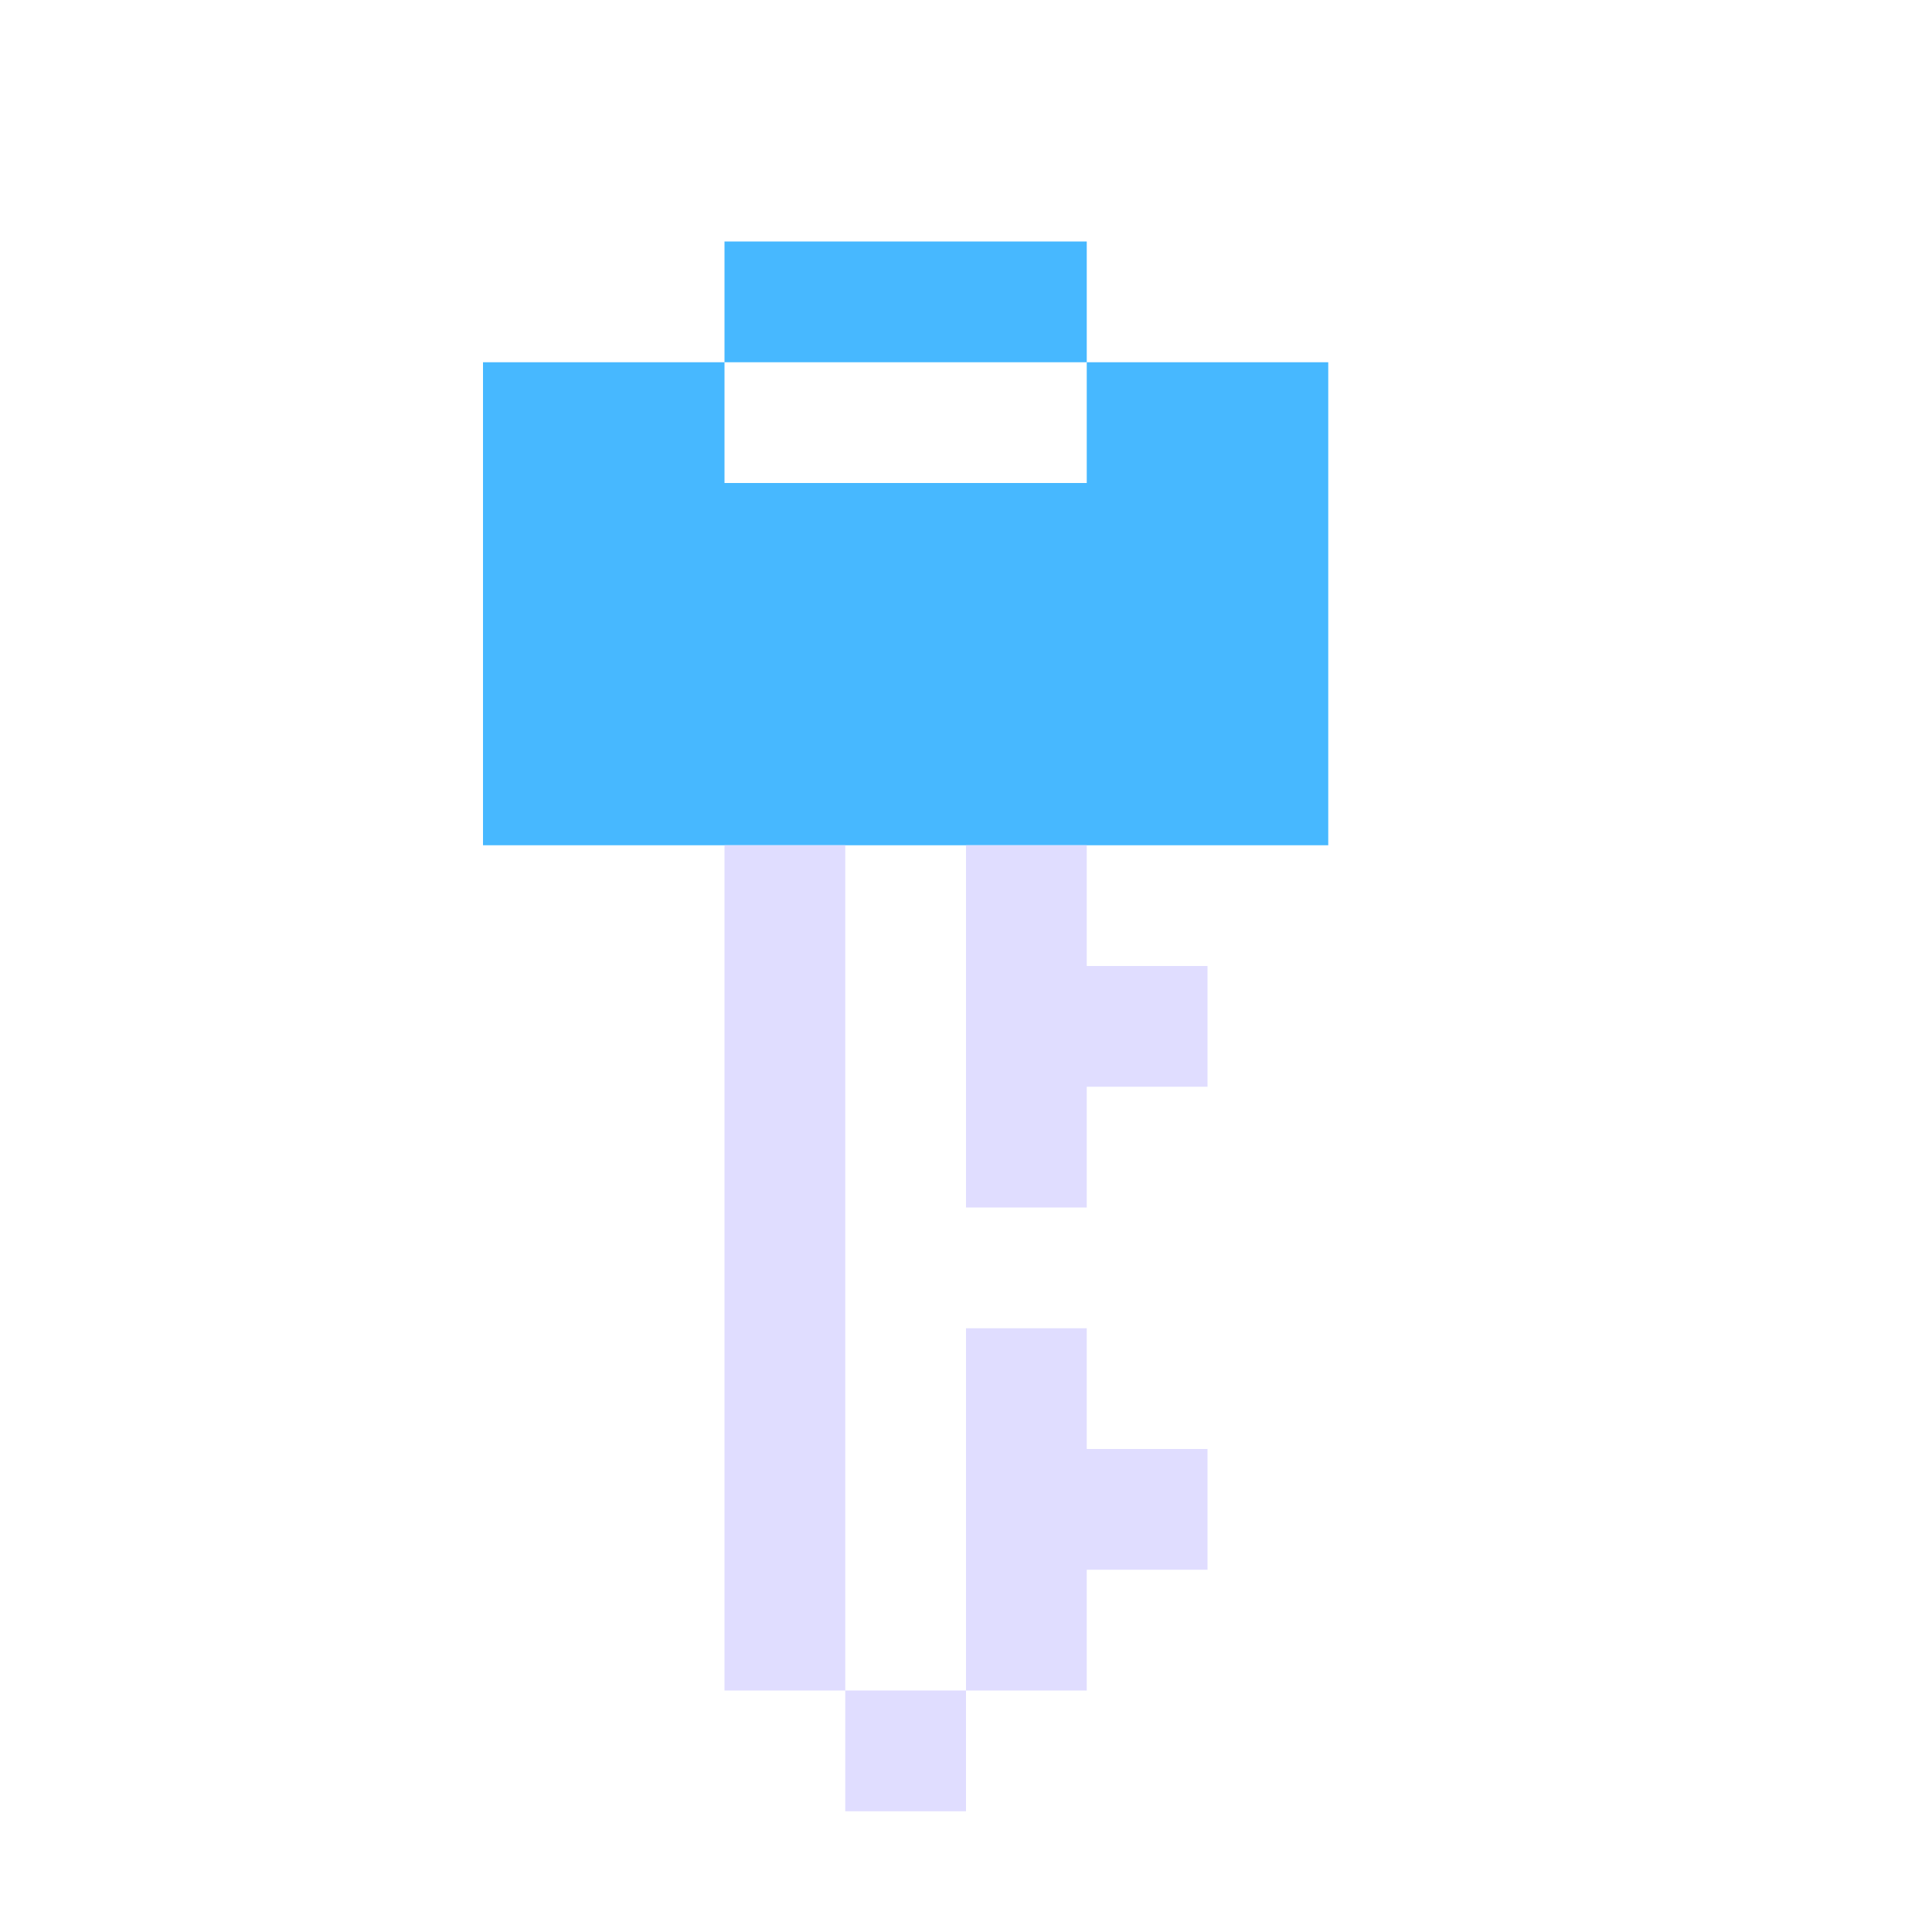
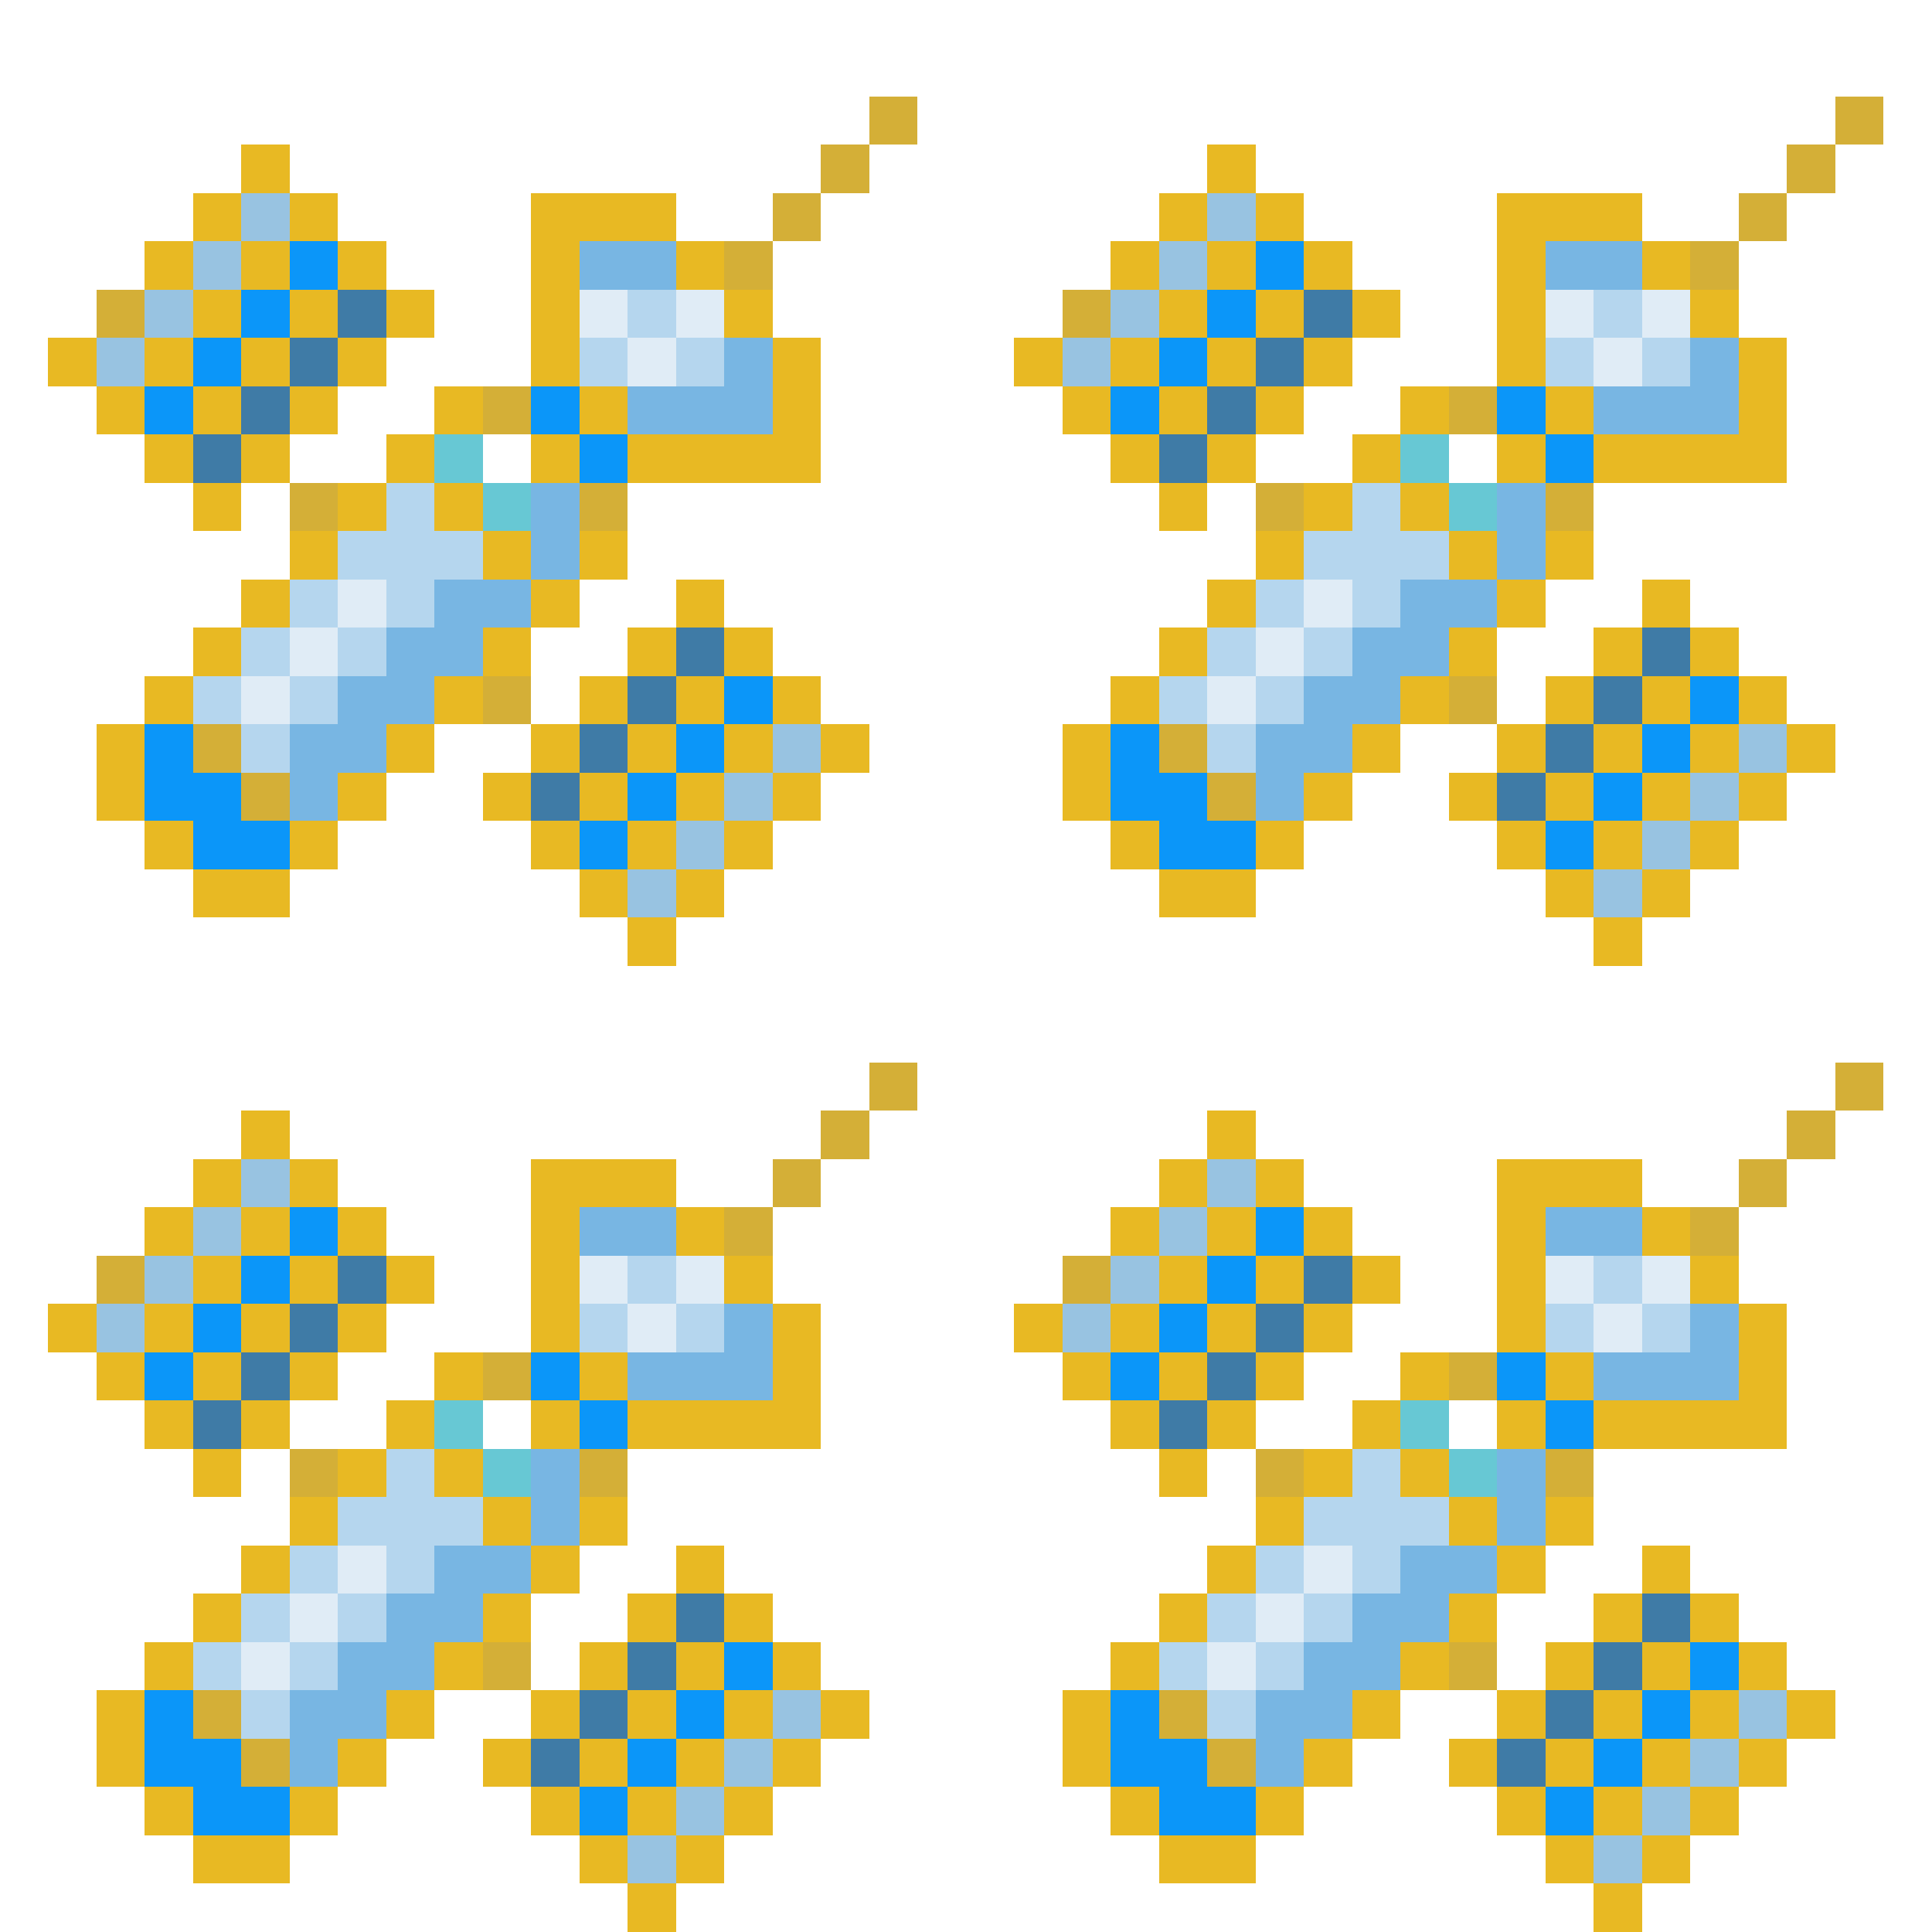
- <svg xmlns="http://www.w3.org/2000/svg" width="16" height="16" viewBox="0 0 16 16" fill="none">
-   <path fill-rule="evenodd" clip-rule="evenodd" d="M4 3V7H11V3H9V2H6V3H4ZM6 3H9V4H6V3Z" fill="#47B8FF" />
-   <path d="M6 14V7H7V14H8V11H9V12H10V13H9V14H8V15H7V14H6Z" fill="#E0DDFF" />
-   <path d="M8 10V7H9V8H10V9H9V10H8Z" fill="#E0DDFF" />
+ <svg xmlns="http://www.w3.org/2000/svg" version="1.1" viewBox="0 0 800 800" preserveAspectRatio="xMidYMid slice">
+   <defs>
+     <pattern id="pppixelate-pattern" width="20" height="20" patternUnits="userSpaceOnUse" patternTransform="scale(20) rotate(0)" shape-rendering="crispEdges">
+       <rect width="1" height="1" x="18" y="2" fill="#d4af37" />
+       <rect width="1" height="1" x="5" y="3" fill="#e8b923" />
+       <rect width="1" height="1" x="17" y="3" fill="#d4af37" />
+       <rect width="1" height="1" x="4" y="4" fill="#e8b923" />
+       <rect width="1" height="1" x="5" y="4" fill="hsl(205, 55%, 74%)" />
+       <rect width="1" height="1" x="6" y="4" fill="#e8b923" />
+       <rect width="1" height="1" x="11" y="4" fill="#e8b923" />
+       <rect width="1" height="1" x="12" y="4" fill="#e8b923" />
+       <rect width="1" height="1" x="13" y="4" fill="#e8b923" />
+       <rect width="1" height="1" x="16" y="4" fill="#d4af37" />
+       <rect width="1" height="1" x="3" y="5" fill="#e8b923" />
+       <rect width="1" height="1" x="4" y="5" fill="hsl(205, 55%, 74%)" />
+       <rect width="1" height="1" x="5" y="5" fill="#e8b923" />
+       <rect width="1" height="1" x="6" y="5" fill="hsl(205, 95%, 51%)" />
+       <rect width="1" height="1" x="7" y="5" fill="#e8b923" />
+       <rect width="1" height="1" x="11" y="5" fill="#e8b923" />
+       <rect width="1" height="1" x="12" y="5" fill="hsl(205, 66%, 68%)" />
+       <rect width="1" height="1" x="13" y="5" fill="hsl(205, 66%, 68%)" />
+       <rect width="1" height="1" x="14" y="5" fill="#e8b923" />
+       <rect width="1" height="1" x="15" y="5" fill="#d4af37" />
+       <rect width="1" height="1" x="2" y="6" fill="#d4af37" />
+       <rect width="1" height="1" x="3" y="6" fill="hsl(205, 55%, 74%)" />
+       <rect width="1" height="1" x="4" y="6" fill="#e8b923" />
+       <rect width="1" height="1" x="5" y="6" fill="hsl(205, 95%, 51%)" />
+       <rect width="1" height="1" x="6" y="6" fill="#e8b923" />
+       <rect width="1" height="1" x="7" y="6" fill="hsl(205, 45%, 45%)" />
+       <rect width="1" height="1" x="8" y="6" fill="#e8b923" />
+       <rect width="1" height="1" x="11" y="6" fill="#e8b923" />
+       <rect width="1" height="1" x="12" y="6" fill="hsl(205, 54%, 92%)" />
+       <rect width="1" height="1" x="13" y="6" fill="hsl(205, 62%, 82%)" />
+       <rect width="1" height="1" x="14" y="6" fill="hsl(205, 54%, 92%)" />
+       <rect width="1" height="1" x="15" y="6" fill="#e8b923" />
+       <rect width="1" height="1" x="1" y="7" fill="#e8b923" />
+       <rect width="1" height="1" x="2" y="7" fill="hsl(205, 55%, 74%)" />
+       <rect width="1" height="1" x="3" y="7" fill="#e8b923" />
+       <rect width="1" height="1" x="4" y="7" fill="hsl(205, 95%, 51%)" />
+       <rect width="1" height="1" x="5" y="7" fill="#e8b923" />
+       <rect width="1" height="1" x="6" y="7" fill="hsl(205, 45%, 45%)" />
+       <rect width="1" height="1" x="7" y="7" fill="#e8b923" />
+       <rect width="1" height="1" x="11" y="7" fill="#e8b923" />
+       <rect width="1" height="1" x="12" y="7" fill="hsl(205, 62%, 82%)" />
+       <rect width="1" height="1" x="13" y="7" fill="hsl(205, 54%, 92%)" />
+       <rect width="1" height="1" x="14" y="7" fill="hsl(205, 62%, 82%)" />
+       <rect width="1" height="1" x="15" y="7" fill="hsl(205, 66%, 68%)" />
+       <rect width="1" height="1" x="16" y="7" fill="#e8b923" />
+       <rect width="1" height="1" x="2" y="8" fill="#e8b923" />
+       <rect width="1" height="1" x="3" y="8" fill="hsl(205, 95%, 51%)" />
+       <rect width="1" height="1" x="4" y="8" fill="#e8b923" />
+       <rect width="1" height="1" x="5" y="8" fill="hsl(205, 45%, 45%)" />
+       <rect width="1" height="1" x="6" y="8" fill="#e8b923" />
+       <rect width="1" height="1" x="9" y="8" fill="#e8b923" />
+       <rect width="1" height="1" x="10" y="8" fill="#d4af37" />
+       <rect width="1" height="1" x="11" y="8" fill="hsl(205, 95%, 51%)" />
+       <rect width="1" height="1" x="12" y="8" fill="#e8b923" />
+       <rect width="1" height="1" x="13" y="8" fill="hsl(205, 66%, 68%)" />
+       <rect width="1" height="1" x="14" y="8" fill="hsl(205, 66%, 68%)" />
+       <rect width="1" height="1" x="15" y="8" fill="hsl(205, 66%, 68%)" />
+       <rect width="1" height="1" x="16" y="8" fill="#e8b923" />
+       <rect width="1" height="1" x="3" y="9" fill="#e8b923" />
+       <rect width="1" height="1" x="4" y="9" fill="hsl(205, 45%, 45%)" />
+       <rect width="1" height="1" x="5" y="9" fill="#e8b923" />
+       <rect width="1" height="1" x="8" y="9" fill="#e8b923" />
+       <rect width="1" height="1" x="9" y="9" fill="#67c8d4" />
+       <rect width="1" height="1" x="10" y="9" fill="hsl(0, 0%, 100%)" />
+       <rect width="1" height="1" x="11" y="9" fill="#e8b923" />
+       <rect width="1" height="1" x="12" y="9" fill="hsl(205, 95%, 51%)" />
+       <rect width="1" height="1" x="13" y="9" fill="#e8b923" />
+       <rect width="1" height="1" x="14" y="9" fill="#e8b923" />
+       <rect width="1" height="1" x="15" y="9" fill="#e8b923" />
+       <rect width="1" height="1" x="16" y="9" fill="#e8b923" />
+       <rect width="1" height="1" x="4" y="10" fill="#e8b923" />
+       <rect width="1" height="1" x="6" y="10" fill="#d4af37" />
+       <rect width="1" height="1" x="7" y="10" fill="#e8b923" />
+       <rect width="1" height="1" x="8" y="10" fill="hsl(205, 62%, 82%)" />
+       <rect width="1" height="1" x="9" y="10" fill="#e8b923" />
+       <rect width="1" height="1" x="10" y="10" fill="#67c8d4" />
+       <rect width="1" height="1" x="11" y="10" fill="hsl(205, 66%, 68%)" />
+       <rect width="1" height="1" x="12" y="10" fill="#d4af37" />
+       <rect width="1" height="1" x="6" y="11" fill="#e8b923" />
+       <rect width="1" height="1" x="7" y="11" fill="hsl(205, 62%, 82%)" />
+       <rect width="1" height="1" x="8" y="11" fill="hsl(205, 62%, 82%)" />
+       <rect width="1" height="1" x="9" y="11" fill="hsl(205, 62%, 82%)" />
+       <rect width="1" height="1" x="10" y="11" fill="#e8b923" />
+       <rect width="1" height="1" x="11" y="11" fill="hsl(205, 66%, 68%)" />
+       <rect width="1" height="1" x="12" y="11" fill="#e8b923" />
+       <rect width="1" height="1" x="5" y="12" fill="#e8b923" />
+       <rect width="1" height="1" x="6" y="12" fill="hsl(205, 62%, 82%)" />
+       <rect width="1" height="1" x="7" y="12" fill="hsl(205, 54%, 92%)" />
+       <rect width="1" height="1" x="8" y="12" fill="hsl(205, 62%, 82%)" />
+       <rect width="1" height="1" x="9" y="12" fill="hsl(205, 66%, 68%)" />
+       <rect width="1" height="1" x="10" y="12" fill="hsl(205, 66%, 68%)" />
+       <rect width="1" height="1" x="11" y="12" fill="#e8b923" />
+       <rect width="1" height="1" x="14" y="12" fill="#e8b923" />
+       <rect width="1" height="1" x="4" y="13" fill="#e8b923" />
+       <rect width="1" height="1" x="5" y="13" fill="hsl(205, 62%, 82%)" />
+       <rect width="1" height="1" x="6" y="13" fill="hsl(205, 54%, 92%)" />
+       <rect width="1" height="1" x="7" y="13" fill="hsl(205, 62%, 82%)" />
+       <rect width="1" height="1" x="8" y="13" fill="hsl(205, 66%, 68%)" />
+       <rect width="1" height="1" x="9" y="13" fill="hsl(205, 66%, 68%)" />
+       <rect width="1" height="1" x="10" y="13" fill="#e8b923" />
+       <rect width="1" height="1" x="13" y="13" fill="#e8b923" />
+       <rect width="1" height="1" x="14" y="13" fill="hsl(205, 45%, 45%)" />
+       <rect width="1" height="1" x="15" y="13" fill="#e8b923" />
+       <rect width="1" height="1" x="3" y="14" fill="#e8b923" />
+       <rect width="1" height="1" x="4" y="14" fill="hsl(205, 62%, 82%)" />
+       <rect width="1" height="1" x="5" y="14" fill="hsl(205, 54%, 92%)" />
+       <rect width="1" height="1" x="6" y="14" fill="hsl(205, 62%, 82%)" />
+       <rect width="1" height="1" x="7" y="14" fill="hsl(205, 66%, 68%)" />
+       <rect width="1" height="1" x="8" y="14" fill="hsl(205, 66%, 68%)" />
+       <rect width="1" height="1" x="9" y="14" fill="#e8b923" />
+       <rect width="1" height="1" x="10" y="14" fill="#d4af37" />
+       <rect width="1" height="1" x="12" y="14" fill="#e8b923" />
+       <rect width="1" height="1" x="13" y="14" fill="hsl(205, 45%, 45%)" />
+       <rect width="1" height="1" x="14" y="14" fill="#e8b923" />
+       <rect width="1" height="1" x="15" y="14" fill="hsl(205, 95%, 51%)" />
+       <rect width="1" height="1" x="16" y="14" fill="#e8b923" />
+       <rect width="1" height="1" x="2" y="15" fill="#e8b923" />
+       <rect width="1" height="1" x="3" y="15" fill="hsl(205, 95%, 51%)" />
+       <rect width="1" height="1" x="4" y="15" fill="#d4af37" />
+       <rect width="1" height="1" x="5" y="15" fill="hsl(205, 62%, 82%)" />
+       <rect width="1" height="1" x="6" y="15" fill="hsl(205, 66%, 68%)" />
+       <rect width="1" height="1" x="7" y="15" fill="hsl(205, 66%, 68%)" />
+       <rect width="1" height="1" x="8" y="15" fill="#e8b923" />
+       <rect width="1" height="1" x="11" y="15" fill="#e8b923" />
+       <rect width="1" height="1" x="12" y="15" fill="hsl(205, 45%, 45%)" />
+       <rect width="1" height="1" x="13" y="15" fill="#e8b923" />
+       <rect width="1" height="1" x="14" y="15" fill="hsl(205, 95%, 51%)" />
+       <rect width="1" height="1" x="15" y="15" fill="#e8b923" />
+       <rect width="1" height="1" x="16" y="15" fill="hsl(205, 55%, 74%)" />
+       <rect width="1" height="1" x="17" y="15" fill="#e8b923" />
+       <rect width="1" height="1" x="2" y="16" fill="#e8b923" />
+       <rect width="1" height="1" x="3" y="16" fill="hsl(205, 95%, 51%)" />
+       <rect width="1" height="1" x="4" y="16" fill="hsl(205, 95%, 51%)" />
+       <rect width="1" height="1" x="5" y="16" fill="#d4af37" />
+       <rect width="1" height="1" x="6" y="16" fill="hsl(205, 66%, 68%)" />
+       <rect width="1" height="1" x="7" y="16" fill="#e8b923" />
+       <rect width="1" height="1" x="10" y="16" fill="#e8b923" />
+       <rect width="1" height="1" x="11" y="16" fill="hsl(205, 45%, 45%)" />
+       <rect width="1" height="1" x="12" y="16" fill="#e8b923" />
+       <rect width="1" height="1" x="13" y="16" fill="hsl(205, 95%, 51%)" />
+       <rect width="1" height="1" x="14" y="16" fill="#e8b923" />
+       <rect width="1" height="1" x="15" y="16" fill="hsl(205, 55%, 74%)" />
+       <rect width="1" height="1" x="16" y="16" fill="#e8b923" />
+       <rect width="1" height="1" x="3" y="17" fill="#e8b923" />
+       <rect width="1" height="1" x="4" y="17" fill="hsl(205, 95%, 51%)" />
+       <rect width="1" height="1" x="5" y="17" fill="hsl(205, 95%, 51%)" />
+       <rect width="1" height="1" x="6" y="17" fill="#e8b923" />
+       <rect width="1" height="1" x="11" y="17" fill="#e8b923" />
+       <rect width="1" height="1" x="12" y="17" fill="hsl(205, 95%, 51%)" />
+       <rect width="1" height="1" x="13" y="17" fill="#e8b923" />
+       <rect width="1" height="1" x="14" y="17" fill="hsl(205, 55%, 74%)" />
+       <rect width="1" height="1" x="15" y="17" fill="#e8b923" />
+       <rect width="1" height="1" x="4" y="18" fill="#e8b923" />
+       <rect width="1" height="1" x="5" y="18" fill="#e8b923" />
+       <rect width="1" height="1" x="12" y="18" fill="#e8b923" />
+       <rect width="1" height="1" x="13" y="18" fill="hsl(205, 55%, 74%)" />
+       <rect width="1" height="1" x="14" y="18" fill="#e8b923" />
+       <rect width="1" height="1" x="13" y="19" fill="#e8b923" />
+     </pattern>
+   </defs>
+   <rect width="100%" height="100%" fill="url(#pppixelate-pattern)" />
</svg>
